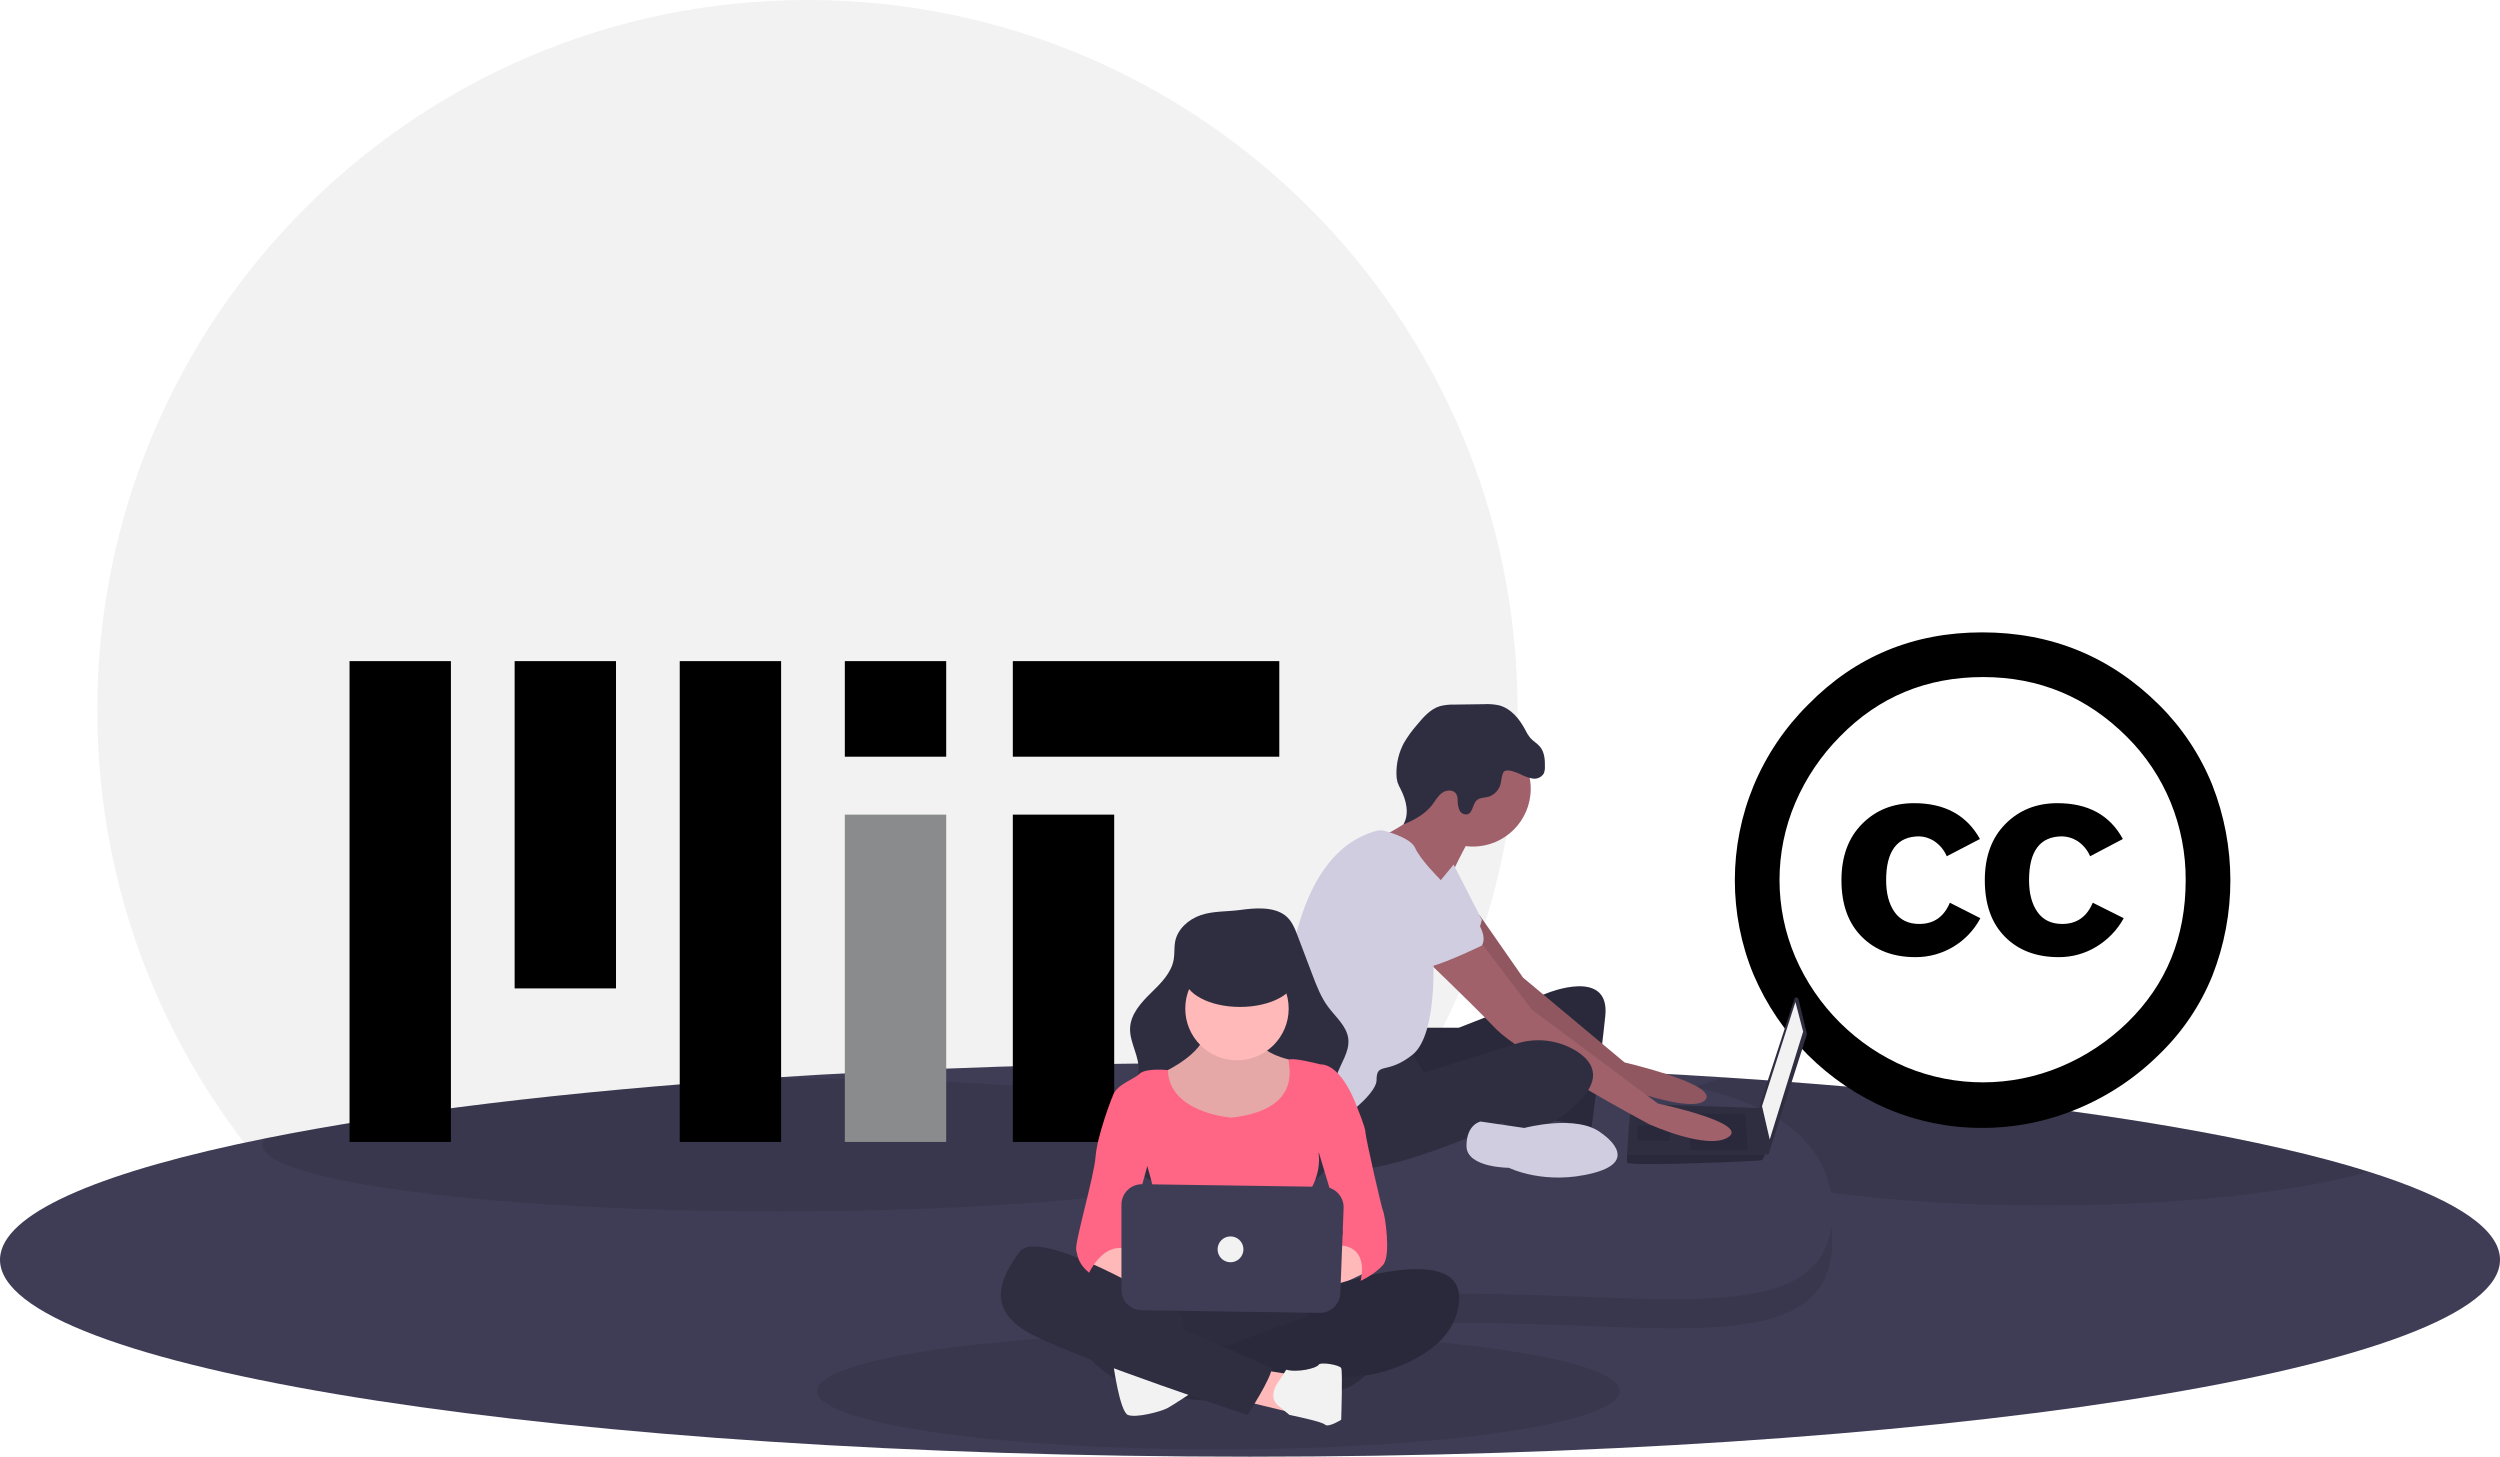
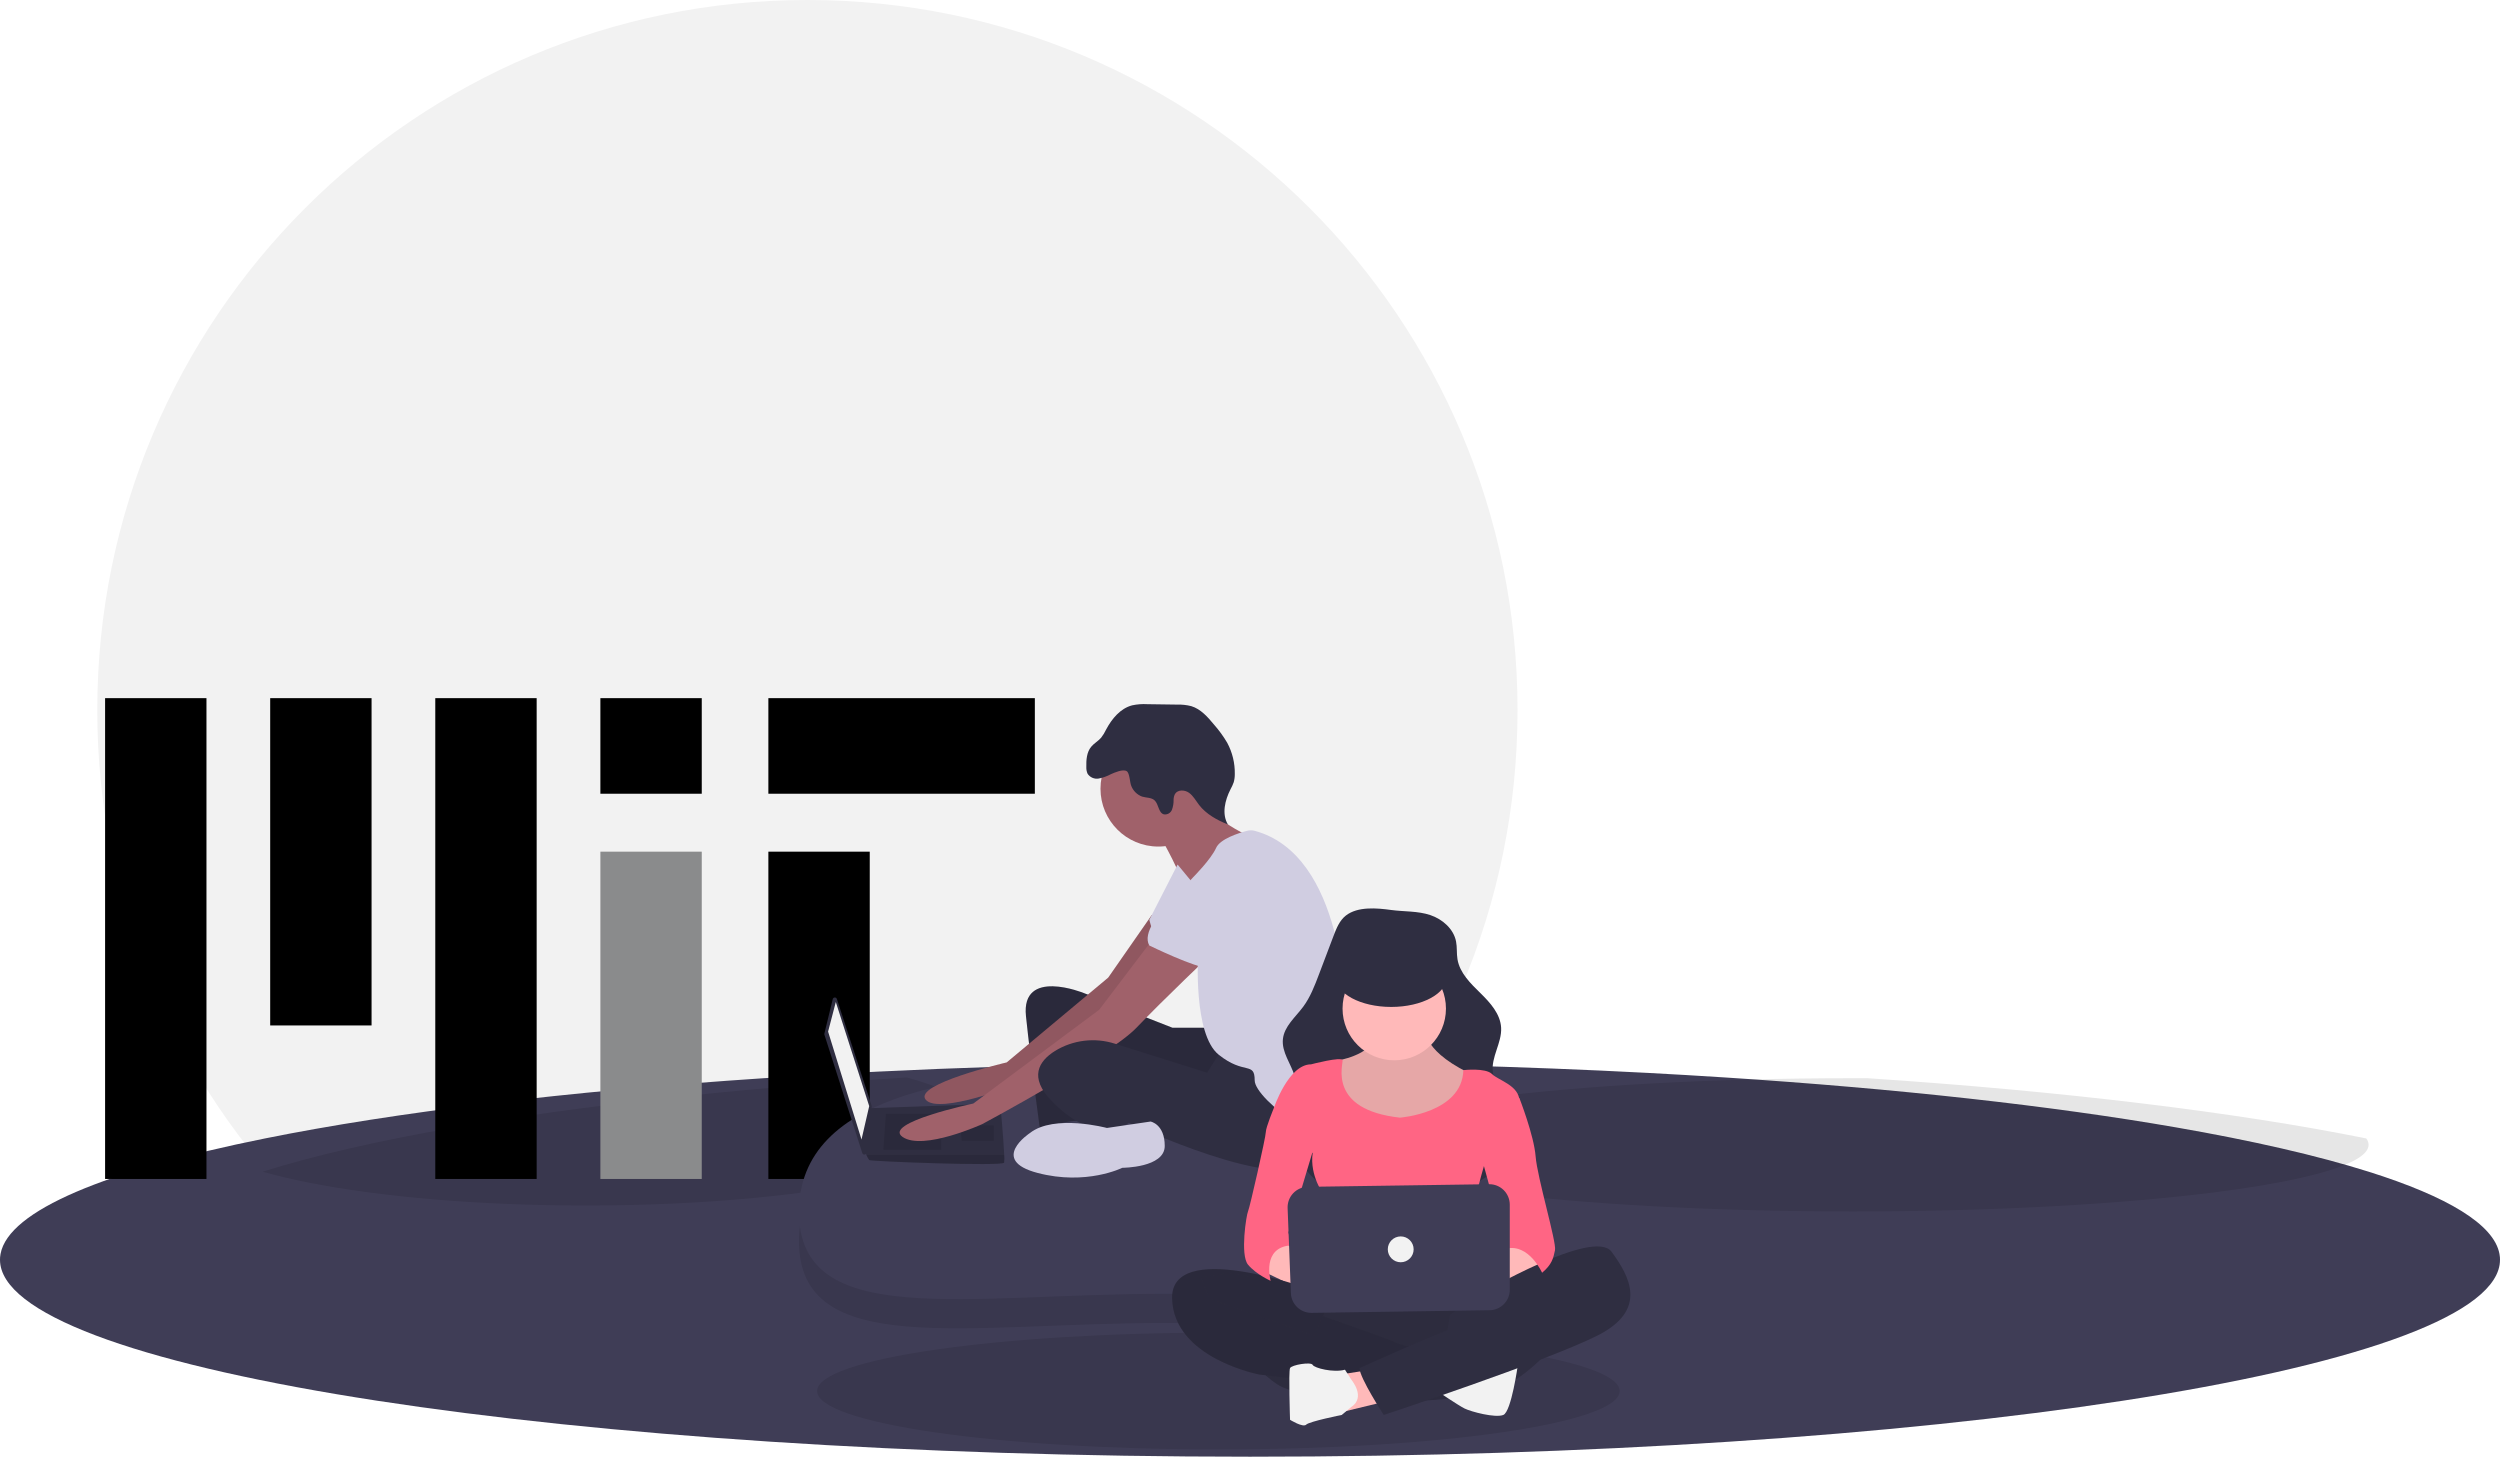
- <svg xmlns="http://www.w3.org/2000/svg" id="a58ef234-55dd-4456-b368-278f056cc5c7" data-name="Layer 1" width="1028" height="598.997" viewBox="0 0 1028 598.997">
-   <circle cx="332.005" cy="292.004" r="292.004" fill="#f2f2f2" />
-   <path d="M1114,668.499a13.69,13.69,0,0,1-.17,2.12c-7.14,43.76-234.46,78.88-513.83,78.88s-506.69-35.12-513.83-78.88a13.675,13.675,0,0,1-.17-2.12c0-.2,0-.41.02-.61,0-.11.01-.21.01-.32a.489.489,0,0,0,.01-.12c.04-.45.1-.88.18-1.32,3.26-17.89,43.35-34.33,108.74-47.5,53.48-10.77,123.89-19.36,204.93-24.76,61.5-4.1,129.12-6.37,200.11-6.37,57.12,0,112.06,1.47,163.38,4.17h.02q16.11.855,31.74,1.87c71.33,4.62,134.63,11.69,185.63,20.54,31.37,5.45,58.1,11.58,79.19,18.22h.01c32.46,10.23,51.6,21.7,53.81,33.83.08.44.14.87.18,1.32a.487.487,0,0,0,.01.12c0,.11.01.21.01.32C1114,668.089,1114,668.299,1114,668.499Z" transform="translate(-86 -150.5013)" fill="#3f3d56" />
-   <ellipse cx="501" cy="571.997" rx="165" ry="24" opacity="0.1" />
-   <path d="M1059.96,632.299c-5.77,1.65-12.27,3.18-19.4,4.58-29.36,5.78-69.42,9.33-113.53,9.33-49.28,0-93.45-4.43-123.38-11.44-24.84-5.82-39.88-13.39-39.88-21.7,0-7.3,11.64-14.06,31.37-19.53,71.33,4.62,134.63,11.69,185.63,20.54C1012.14,619.529,1038.87,625.659,1059.96,632.299Z" transform="translate(-86 -150.5013)" opacity="0.1" />
-   <path d="M618,621.249c0,15.13-94.92,27.4-212,27.4s-212-12.27-212-27.4a4.372,4.372,0,0,1,.96-2.62c53.48-10.77,123.89-19.36,204.93-24.76q3.045-.015,6.11-.01C523.08,593.859,618,606.119,618,621.249Z" transform="translate(-86 -150.5013)" opacity="0.1" />
-   <rect x="416.472" y="334.975" width="41.685" height="134.584" fill="#000000" />
-   <rect x="279.506" y="271.851" width="41.685" height="197.708" fill="#000000" />
-   <rect x="143.73" y="271.851" width="41.685" height="197.708" fill="#000000" />
-   <rect x="211.618" y="271.851" width="41.685" height="134.584" fill="#000000" />
-   <rect x="347.393" y="271.851" width="41.685" height="39.303" fill="#000000" />
-   <rect x="347.393" y="334.975" width="41.685" height="134.584" fill="#8a8b8c" />
-   <rect x="416.472" y="271.851" width="109.573" height="39.303" fill="#000000" />
-   <path d="M901.062,410.53q42.748,0,72.774,29.839A97.983,97.983,0,0,1,995.668,473.208a107.346,107.346,0,0,1,.096,78.409,93.533,93.533,0,0,1-21.739,32.294,104.704,104.704,0,0,1-33.841,22.561,101.425,101.425,0,0,1-39.114,7.823,99.015,99.015,0,0,1-38.662-7.734A104.845,104.845,0,0,1,807.007,551.165a101.764,101.764,0,0,1,.089-77.594A102.307,102.307,0,0,1,829.565,440.185Q858.674,410.537,901.062,410.53Zm.369,18.377q-34.93,0-58.768,24.379A87.595,87.595,0,0,0,824.197,480.668a80.789,80.789,0,0,0,0,63.311,86.249,86.249,0,0,0,45.577,45.31,82.687,82.687,0,0,0,63.41-.089,87.995,87.995,0,0,0,27.741-18.374q23.831-23.287,23.828-58.405a83.659,83.659,0,0,0-6.186-32.02,81.465,81.465,0,0,0-18.002-26.929Q935.989,428.909,901.431,428.908Zm-1.277,66.591-13.649,7.097a14.006,14.006,0,0,0-5.365-6.368,12.087,12.087,0,0,0-5.916-1.818q-13.64,0-13.646,18.011,0,8.186,3.454,13.095,3.458,4.914,10.192,4.916,8.916,0,12.557-8.733l12.551,6.368a29.99,29.99,0,0,1-26.745,16.012q-13.644,0-22.016-8.37-8.367-8.367-8.367-23.284,0-14.557,8.46-23.105,8.458-8.549,21.38-8.552Q891.97,480.757,900.155,495.498Zm58.765,0-13.465,7.097a13.992,13.992,0,0,0-5.368-6.368,12.373,12.373,0,0,0-6.094-1.818q-13.644,0-13.649,18.011,0,8.186,3.458,13.095,3.453,4.914,10.192,4.916,8.907,0,12.548-8.733l12.735,6.368a31.277,31.277,0,0,1-11.274,11.736,29.398,29.398,0,0,1-15.464,4.276q-13.831,0-22.099-8.37-8.291-8.367-8.284-23.284,0-14.557,8.463-23.105,8.453-8.549,21.373-8.552Q950.912,480.757,958.919,495.498Z" transform="translate(-86 -150.5013)" fill="#000000" />
-   <path d="M839.417,660.837c0,48.737-67.934,33.663-151.113,33.663s-150.104,15.075-150.104-33.663,67.925-59.337,151.104-59.337S839.417,612.099,839.417,660.837Z" transform="translate(-86 -150.5013)" opacity="0.1" />
-   <path d="M839.417,648.837c0,48.737-67.934,33.663-151.113,33.663s-150.104,15.075-150.104-33.663,67.925-59.337,151.104-59.337S839.417,600.099,839.417,648.837Z" transform="translate(-86 -150.5013)" fill="#3f3d56" />
-   <path d="M825.542,561.343l3.434,14.164a.885.885,0,0,1-.017.478l-15.575,48.673a.885.885,0,0,1-1.722-.17l-2.155-18.961a.885.885,0,0,1,.038-.374l14.297-43.876A.885.885,0,0,1,825.542,561.343Z" transform="translate(-86 -150.5013)" fill="#2f2e41" />
-   <polygon points="738.278 412.038 741.449 424.19 727.711 468.572 724.541 454.835 738.278 412.038" fill="#f2f2f2" />
-   <path d="M755.064,628.584c.528,1.585,54.949-.528,55.477-1.057a11.469,11.469,0,0,0,1.162-2.113c.497-1.057.951-2.113.951-2.113l-2.113-17.108L756.649,604.279s-1.347,14.498-1.622,21.134A15.853,15.853,0,0,0,755.064,628.584Z" transform="translate(-86 -150.5013)" fill="#2f2e41" />
-   <polygon points="717.673 458.005 718.729 472.799 694.953 472.799 694.953 458.005 717.673 458.005" opacity="0.1" />
-   <polygon points="687.028 462.76 687.17 462.732 686.5 469.1 673.291 469.1 673.291 462.76 687.028 462.76" opacity="0.1" />
-   <path d="M755.064,628.584c.528,1.585,54.949-.528,55.477-1.057a11.469,11.469,0,0,0,1.162-2.113H755.027A15.853,15.853,0,0,0,755.064,628.584Z" transform="translate(-86 -150.5013)" opacity="0.1" />
-   <path d="M671.055,573.106h14.794l36.457-14.266s25.889-10.567,23.776,9.51S740.27,615.375,740.27,615.375s-11.624-5.284-17.964-3.698-2.113-32.23-2.113-32.23-51.779,24.833-56.534,21.663-5.812-25.361-5.812-25.361Z" transform="translate(-86 -150.5013)" fill="#2f2e41" />
-   <path d="M671.055,573.106h14.794l36.457-14.266s25.889-10.567,23.776,9.51S740.27,615.375,740.27,615.375s-11.624-5.284-17.964-3.698-2.113-32.23-2.113-32.23-51.779,24.833-56.534,21.663-5.812-25.361-5.812-25.361Z" transform="translate(-86 -150.5013)" opacity="0.1" />
-   <path d="M694.363,526.777l17.904,25.723,41.74,34.871s38.57,8.982,33.286,15.322-37.513-6.34-37.513-6.34S701.7,561.483,700.115,558.841s-19.021-27.474-19.021-27.474Z" transform="translate(-86 -150.5013)" fill="#a0616a" />
-   <path d="M694.363,526.777l17.904,25.723,41.74,34.871s38.57,8.982,33.286,15.322-37.513-6.34-37.513-6.34S701.7,561.483,700.115,558.841s-19.021-27.474-19.021-27.474Z" transform="translate(-86 -150.5013)" opacity="0.1" />
-   <circle cx="605.661" cy="324.331" r="23.776" fill="#a0616a" />
-   <path d="M690.076,495.967s-7.925,13.737-9.51,21.134-23.776-14.794-23.776-14.794l-2.906-7.661s20.87-9.775,19.285-17.7S690.076,495.967,690.076,495.967Z" transform="translate(-86 -150.5013)" fill="#a0616a" />
-   <path d="M683.736,506.005l11.624,22.719s-2.642,11.095-6.869,12.152-22.191-13.737-22.191-13.737Z" transform="translate(-86 -150.5013)" fill="#d0cde1" />
-   <path d="M694.303,537.178l21.663,28.531,51.779,38.57s37.513,7.925,29.06,13.737-32.758-5.284-32.758-5.284-52.307-28.003-63.403-39.627-31.701-31.173-31.701-31.173Z" transform="translate(-86 -150.5013)" fill="#a0616a" />
-   <path d="M665.244,581.56l6.34,10.039,37.839-11.905a29.751,29.751,0,0,1,24.771,2.989c6.604,4.161,10.831,10.765,1.321,20.54-19.021,19.549-31.701,8.982-31.701,8.982s-63.931,30.116-74.498,15.322-11.095-22.191-11.095-22.191S658.903,579.975,665.244,581.56Z" transform="translate(-86 -150.5013)" fill="#2f2e41" />
-   <path d="M744.497,616.432s16.907,11.095-3.17,16.379-34.871-2.113-34.871-2.113-17.436,0-17.436-8.982,5.812-10.039,5.812-10.039l17.964,2.642S734.458,608.506,744.497,616.432Z" transform="translate(-86 -150.5013)" fill="#d0cde1" />
-   <path d="M711.166,468.851a17.728,17.728,0,0,0,4.982,1.785,4.548,4.548,0,0,0,4.595-1.969,6.181,6.181,0,0,0,.522-2.795c.064-2.901-.146-6.038-1.985-8.283-1.17-1.429-2.878-2.33-4.089-3.724a17.598,17.598,0,0,1-2.067-3.378c-2.356-4.424-5.843-8.676-10.69-9.951a23.183,23.183,0,0,0-6.24-.477l-12.206.172a21.251,21.251,0,0,0-5.872.632c-3.929,1.188-6.789,4.492-9.409,7.651a47.851,47.851,0,0,0-5.396,7.448,26.133,26.133,0,0,0-3.098,12.804,11.98,11.98,0,0,0,.439,3.388,18.801,18.801,0,0,0,1.332,2.925c2.289,4.496,3.648,10.112,1.07,14.449,4.478-1.829,8.909-4.228,11.863-8.058,1.321-1.714,2.358-3.72,4.119-4.977s4.631-1.367,5.761.479a5.163,5.163,0,0,1,.583,2.418,11.084,11.084,0,0,0,.668,4.081,3.058,3.058,0,0,0,3.322,1.896c2.3-.648,2.08-4.179,3.852-5.782,1.346-1.218,3.422-.985,5.15-1.538a7.643,7.643,0,0,0,4.387-4.321c.655-1.468.645-5.31,1.884-6.105C706.194,466.625,709.726,468.21,711.166,468.851Z" transform="translate(-86 -150.5013)" fill="#2f2e41" />
-   <path d="M651.996,492.139a6.271,6.271,0,0,1,3.264.008c3.392.911,10.995,3.321,12.625,6.989,2.113,4.755,9.51,12.152,9.51,12.152s10.039,10.039,7.925,16.907-10.039,14.794-10.039,14.794,2.113,32.758-8.454,41.212-14.794,2.642-14.794,10.567-32.758,32.758-39.098,17.436c0,0,3.17-28.531,2.113-38.57C614.008,563.741,615.533,502.011,651.996,492.139Z" transform="translate(-86 -150.5013)" fill="#d0cde1" />
-   <path d="M668.942,505.477s32.23,23.776,26.418,33.815c0,0-19.549,9.51-23.776,8.982s-20.606-19.021-24.833-20.606S640.411,497.552,668.942,505.477Z" transform="translate(-86 -150.5013)" fill="#d0cde1" />
-   <path d="M579.811,526.783c-5.013,1.693-9.554,5.652-10.58,10.843-.476,2.406-.184,4.907-.585,7.327-.929,5.612-5.334,9.897-9.396,13.878s-8.258,8.606-8.555,14.286c-.325,6.22,4.186,12.047,3.406,18.226-.907,7.179-8.489,11.831-10.364,18.82-1.252,4.667.282,9.694,2.805,13.815,4.809,7.852,13.028,13.183,21.781,16.041s18.075,3.459,27.282,3.556c11.211.117,23.383-.845,31.806-8.244a25.48,25.48,0,0,0,8.459-16.588c.8-8.571-2.777-17.426-.31-25.673,1.553-5.19,5.447-9.93,4.866-15.316-.568-5.266-5.168-8.999-8.323-13.253-2.946-3.972-4.734-8.663-6.486-13.288l-5.995-15.824c-1.178-3.111-2.473-6.382-5.099-8.424-4.917-3.822-12.822-3.071-18.572-2.283C590.619,525.412,584.94,525.051,579.811,526.783Z" transform="translate(-86 -150.5013)" fill="#2f2e41" />
-   <path d="M581.688,572.877s2.657,8.637-17.274,18.602,1.993,20.595,1.993,20.595l23.253,5.315s23.917-3.322,26.575-7.308,7.308-17.274,5.979-19.267a31.061,31.061,0,0,0-3.322-3.986s-15.945-2.657-15.281-9.966S581.688,572.877,581.688,572.877Z" transform="translate(-86 -150.5013)" fill="#ffb9b9" />
-   <path d="M581.688,572.877s2.657,8.637-17.274,18.602,1.993,20.595,1.993,20.595l23.253,5.315s23.917-3.322,26.575-7.308,7.308-17.274,5.979-19.267a31.061,31.061,0,0,0-3.322-3.986s-15.945-2.657-15.281-9.966S581.688,572.877,581.688,572.877Z" transform="translate(-86 -150.5013)" opacity="0.1" />
-   <circle cx="508.643" cy="414.736" r="21.26" fill="#ffb9b9" />
-   <path d="M592.318,610.082s-25.604-1.872-26.089-19.539c0,0-9.122-1.057-11.78,1.601s-11.294,4.651-11.294,11.294,14.616,26.575,14.616,26.575,7.972,26.575,4.651,31.225-3.986,16.609-3.986,16.609,33.218-2.657,38.533,0,26.575,2.657,27.904,0-1.329-35.876-1.329-35.876,5.979-7.972,4.651-17.274L644.139,606.096s-5.979-17.938-15.281-17.938c0,0-12.623-3.322-12.955-1.661S622.215,606.76,592.318,610.082Z" transform="translate(-86 -150.5013)" fill="#ff6584" />
-   <path d="M532.525,668.547s5.979,9.301,21.26,11.294,17.938-3.322,16.609-4.651-17.274-7.308-17.274-7.308l-9.301-7.308Z" transform="translate(-86 -150.5013)" fill="#ffb9b9" />
-   <path d="M641.481,660.574l-17.274,9.966s-22.589-1.329-13.952,5.315,24.582,3.986,24.582,3.986l15.281-7.308Z" transform="translate(-86 -150.5013)" fill="#ffb9b9" />
-   <path d="M555.113,677.848s-15.945,39.198,3.322,45.177,72.416,4.651,84.375-3.322,15.281-18.602,13.287-21.924-15.281-12.623-24.582-13.287S555.113,677.848,555.113,677.848Z" transform="translate(-86 -150.5013)" fill="#2f2e41" />
-   <path d="M555.113,677.848s-15.945,39.198,3.322,45.177,72.416,4.651,84.375-3.322,15.281-18.602,13.287-21.924-15.281-12.623-24.582-13.287S555.113,677.848,555.113,677.848Z" transform="translate(-86 -150.5013)" opacity="0.05" />
-   <path d="M630.378,680.283s56.281-20.373,55.617,4.208-35.876,31.225-35.876,31.225l-10.63,1.329-58.465,1.993s1.993-10.63-2.657-11.959c0,0,15.281-3.986,15.945-4.651s38.533-13.952,41.191-14.616,10.63-5.979,16.609-5.315c0,0,6.644-5.315,13.952-3.986l-20.595,1.329Z" transform="translate(-86 -150.5013)" fill="#2f2e41" />
-   <path d="M630.378,680.283s56.281-20.373,55.617,4.208-35.876,31.225-35.876,31.225l-10.63,1.329-58.465,1.993s1.993-10.63-2.657-11.959c0,0,15.281-3.986,15.945-4.651s38.533-13.952,41.191-14.616,10.63-5.979,16.609-5.315c0,0,6.644-5.315,13.952-3.986l-20.595,1.329Z" transform="translate(-86 -150.5013)" opacity="0.1" />
-   <polygon points="534.434 533.081 541.53 549.271 584.714 533.99 588.036 525.354 576.741 523.36 554.035 527.347 544.187 530.004 534.434 533.081" fill="#2f2e41" />
-   <polygon points="534.434 533.081 541.53 549.271 584.714 533.99 588.036 525.354 576.741 523.36 554.035 527.347 544.187 530.004 534.434 533.081" opacity="0.1" />
-   <path d="M528.538,703.094s12.623,15.945,27.239,19.931,22.589-1.329,22.589-1.329L573.716,703.094l-1.993-11.959L563.086,685.156l-17.274-7.972-20.595-6.644s-8.637-1.329-8.637,0,7.972,21.26,7.972,21.26Z" transform="translate(-86 -150.5013)" fill="#2f2e41" />
-   <path d="M543.819,711.731s2.657,19.267,5.979,20.595,13.287-1.329,15.945-2.657,11.691-7.459,11.691-7.459S545.812,710.402,543.819,711.731Z" transform="translate(-86 -150.5013)" fill="#f2f2f2" />
-   <polygon points="518.277 563.223 530.9 565.216 529.571 580.496 511.964 576.22 518.277 563.223" fill="#ffb9b9" />
-   <path d="M612.186,717.977s-5.916,7.042.063,11.028l3.986,3.322s13.287,2.657,14.616,3.986,6.644-1.993,6.644-1.993.664-19.931,0-21.26-8.637-2.657-9.301-1.329-8.637,3.322-13.287,1.993Z" transform="translate(-86 -150.5013)" fill="#f2f2f2" />
-   <path d="M559.099,682.499s-46.506-27.239-53.814-17.274-15.281,23.917,5.979,34.547,87.697,32.554,87.697,32.554,9.966-15.281,9.966-19.267c0,0-35.212-15.945-41.191-17.274s-29.897-16.609-33.219-17.938-7.972-5.315-7.972-5.315Z" transform="translate(-86 -150.5013)" fill="#2f2e41" />
-   <path d="M545.812,600.117l-2.657,1.993s-5.979,15.281-6.644,23.917-8.637,35.212-7.972,38.533,1.329,5.979,5.315,9.301c0,0,5.315-11.959,14.616-9.966l11.294-41.191Z" transform="translate(-86 -150.5013)" fill="#ff6584" />
-   <path d="M638.824,600.117l5.315,5.979s3.322,7.972,3.322,9.966,6.644,31.225,7.308,32.554,3.322,17.938,0,21.924-9.301,6.644-9.301,6.644,3.986-13.952-8.637-14.616l1.329-5.315-11.959-39.862Z" transform="translate(-86 -150.5013)" fill="#ff6584" />
-   <path d="M547.141,645.858v34.995a8.413,8.413,0,0,0,8.289,8.413l73.185,1.084a8.413,8.413,0,0,0,8.532-8.089l1.346-34.999a8.413,8.413,0,0,0-8.285-8.736l-74.531-1.08A8.413,8.413,0,0,0,547.141,645.858Z" transform="translate(-86 -150.5013)" fill="#3f3d56" />
-   <ellipse cx="509.89" cy="401.732" rx="22.884" ry="12.322" fill="#2f2e41" />
-   <circle cx="505.986" cy="513.727" r="5.315" fill="#f2f2f2" />
+ <svg xmlns="http://www.w3.org/2000/svg" id="a58ef234-55dd-4456-b368-278f056cc5c7" data-name="Layer 1" width="1028" height="598.997" viewBox="0 0 1028 598.997" version="1.1">
+   <defs id="defs3444" />
+   <circle cx="332.005" cy="292.004" fill="#f2f2f2" id="circle3327" r="292.004" />
+   <path d="M1114,668.499a13.69,13.69,0,0,1-.17,2.12c-7.14,43.76-234.46,78.88-513.83,78.88s-506.69-35.12-513.83-78.88a13.675,13.675,0,0,1-.17-2.12c0-.2,0-.41.02-.61,0-.11.01-.21.01-.32a.489.489,0,0,0,.01-.12c.04-.45.1-.88.18-1.32,3.26-17.89,43.35-34.33,108.74-47.5,53.48-10.77,123.89-19.36,204.93-24.76,61.5-4.1,129.12-6.37,200.11-6.37,57.12,0,112.06,1.47,163.38,4.17h.02q16.11.855,31.74,1.87c71.33,4.62,134.63,11.69,185.63,20.54,31.37,5.45,58.1,11.58,79.19,18.22h.01c32.46,10.23,51.6,21.7,53.81,33.83.08.44.14.87.18,1.32a.487.487,0,0,0,.01.12c0,.11.01.21.01.32C1114,668.089,1114,668.299,1114,668.499Z" transform="translate(-86 -150.5013)" fill="#3f3d56" id="path3329" />
+   <ellipse cx="501" cy="571.997" rx="165" ry="24" opacity="0.1" id="ellipse3331" />
+   <path d="m 108,481.797 c 5.77,1.65 12.27,3.18 19.4,4.58 29.36,5.78 69.42,9.33 113.53,9.33 49.28,0 93.45,-4.43 123.38,-11.44 24.84,-5.82 39.88,-13.39 39.88,-21.7 0,-7.3 -11.64,-14.06 -31.37,-19.53 -71.33,4.62 -134.63,11.69 -185.63,20.54 C 155.82,469.027 129.09,475.157 108,481.797 Z" opacity="0.1" id="path3333" />
+   <path d="m 549.96,470.747 c 0,15.13 94.92,27.4 212,27.4 117.08,0 212,-12.27 212,-27.4 a 4.372,4.372 0 0 0 -0.96,-2.62 c -53.48,-10.77 -123.89,-19.36 -204.93,-24.76 q -3.045,-0.015 -6.11,-0.01 c -117.08,-10e-6 -212,12.26 -212,27.39 z" opacity="0.1" id="path3335" />
+   <rect x="315.955" y="350.204" width="41.685" height="134.584" fill="#000000" id="rect3337" />
+   <rect x="178.989" y="287.08" width="41.685" height="197.708" fill="#000000" id="rect3339" />
+   <rect x="43.214" y="287.08" width="41.685" height="197.708" fill="#000000" id="rect3341" />
+   <rect x="111.102" y="287.08" width="41.685" height="134.584" fill="#000000" id="rect3343" />
+   <rect x="246.877" y="287.08" width="41.685" height="39.303" fill="#000000" id="rect3345" />
+   <rect x="246.877" y="350.204" width="41.685" height="134.584" fill="#8a8b8c" id="rect3347" />
+   <rect x="315.955" y="287.08" width="109.573" height="39.303" fill="#000000" id="rect3349" />
+   <path d="m 328.543,510.336 c 0,48.737 67.934,33.663 151.113,33.663 83.179,0 150.104,15.075 150.104,-33.663 0,-48.738 -67.925,-59.337 -151.104,-59.337 -83.179,0 -150.113,10.6 -150.113,59.337 z" opacity="0.1" id="path3353" />
+   <path d="m 328.543,498.336 c 0,48.737 67.934,33.663 151.113,33.663 83.179,0 150.104,15.075 150.104,-33.663 0,-48.738 -67.925,-59.337 -151.104,-59.337 -83.179,0 -150.113,10.6 -150.113,59.337 z" fill="#3f3d56" id="path3355" />
+   <path d="m 342.418,410.842 -3.434,14.164 a 0.885,0.885 0 0 0 0.017,0.478 l 15.575,48.673 a 0.885,0.885 0 0 0 1.722,-0.17 l 2.155,-18.961 a 0.885,0.885 0 0 0 -0.038,-0.374 l -14.297,-43.876 a 0.885,0.885 0 0 0 -1.701,0.066 z" fill="#2f2e41" id="path3357" />
+   <polygon points="741.449,424.19 727.711,468.572 724.541,454.835 738.278,412.038 " fill="#f2f2f2" id="polygon3359" transform="matrix(-1,0,0,1,1081.96,0)" />
+   <path d="m 412.896,478.083 c -0.528,1.585 -54.949,-0.528 -55.477,-1.057 a 11.469,11.469 0 0 1 -1.162,-2.113 c -0.497,-1.057 -0.951,-2.113 -0.951,-2.113 l 2.113,-17.108 53.892,-1.913 c 0,0 1.347,14.498 1.622,21.134 a 15.853,15.853 0 0 1 -0.037,3.17 z" fill="#2f2e41" id="path3361" />
+   <polygon points="718.729,472.799 694.953,472.799 694.953,458.005 717.673,458.005 " opacity="0.1" id="polygon3363" transform="matrix(-1,0,0,1,1081.96,0)" />
+   <polygon points="687.17,462.732 686.5,469.1 673.291,469.1 673.291,462.76 687.028,462.76 " opacity="0.1" id="polygon3365" transform="matrix(-1,0,0,1,1081.96,0)" />
+   <path d="m 412.896,478.083 c -0.528,1.585 -54.949,-0.528 -55.477,-1.057 a 11.469,11.469 0 0 1 -1.162,-2.113 h 56.677 a 15.853,15.853 0 0 1 -0.037,3.17 z" opacity="0.1" id="path3367" />
+   <path d="M 496.905,422.605 H 482.111 L 445.654,408.34 c 0,0 -25.889,-10.567 -23.776,9.51 2.113,20.078 5.812,47.024 5.812,47.024 0,0 11.624,-5.284 17.964,-3.698 6.34,1.585 2.113,-32.23 2.113,-32.23 0,0 51.779,24.833 56.534,21.663 4.755,-3.17 5.812,-25.361 5.812,-25.361 z" fill="#2f2e41" id="path3369" />
+   <path d="M 496.905,422.605 H 482.111 L 445.654,408.34 c 0,0 -25.889,-10.567 -23.776,9.51 2.113,20.078 5.812,47.024 5.812,47.024 0,0 11.624,-5.284 17.964,-3.698 6.34,1.585 2.113,-32.23 2.113,-32.23 0,0 51.779,24.833 56.534,21.663 4.755,-3.17 5.812,-25.361 5.812,-25.361 z" opacity="0.1" id="path3371" />
+   <path d="m 473.597,376.276 -17.904,25.723 -41.74,34.871 c 0,0 -38.57,8.982 -33.286,15.322 5.284,6.34 37.513,-6.34 37.513,-6.34 0,0 48.08,-34.871 49.665,-37.513 1.585,-2.642 19.021,-27.474 19.021,-27.474 z" fill="#a0616a" id="path3373" />
+   <path d="m 473.597,376.276 -17.904,25.723 -41.74,34.871 c 0,0 -38.57,8.982 -33.286,15.322 5.284,6.34 37.513,-6.34 37.513,-6.34 0,0 48.08,-34.871 49.665,-37.513 1.585,-2.642 19.021,-27.474 19.021,-27.474 z" opacity="0.1" id="path3375" />
+   <circle cx="-476.299" cy="324.331" r="23.776" fill="#a0616a" id="circle3377" transform="scale(-1,1)" />
+   <path d="m 477.884,345.465 c 0,0 7.925,13.737 9.51,21.134 1.585,7.397 23.776,-14.794 23.776,-14.794 l 2.906,-7.661 c 0,0 -20.87,-9.775 -19.285,-17.7 1.585,-7.925 -16.907,19.021 -16.907,19.021 z" fill="#a0616a" id="path3379" />
+   <path d="m 484.224,355.504 -11.624,22.719 c 0,0 2.642,11.095 6.869,12.152 4.227,1.057 22.191,-13.737 22.191,-13.737 z" fill="#d0cde1" id="path3381" />
+   <path d="m 473.657,386.677 -21.663,28.531 -51.779,38.57 c 0,0 -37.513,7.925 -29.06,13.737 8.454,5.812 32.758,-5.284 32.758,-5.284 0,0 52.307,-28.003 63.403,-39.627 11.095,-11.624 31.701,-31.173 31.701,-31.173 z" fill="#a0616a" id="path3383" />
+   <path d="m 502.716,431.059 -6.34,10.039 -37.839,-11.905 a 29.751,29.751 0 0 0 -24.771,2.989 c -6.604,4.161 -10.831,10.765 -1.321,20.54 19.021,19.549 31.701,8.982 31.701,8.982 0,0 63.931,30.116 74.498,15.322 10.567,-14.794 11.095,-22.191 11.095,-22.191 0,0 -40.683,-25.361 -47.024,-23.776 z" fill="#2f2e41" id="path3385" />
+   <path d="m 423.463,465.93 c 0,0 -16.907,11.095 3.17,16.379 20.078,5.284 34.871,-2.113 34.871,-2.113 0,0 17.436,0 17.436,-8.982 0,-8.982 -5.812,-10.039 -5.812,-10.039 l -17.964,2.642 c 0,0 -21.663,-5.812 -31.701,2.113 z" fill="#d0cde1" id="path3387" />
+   <path d="m 456.794,318.35 a 17.728,17.728 0 0 1 -4.982,1.785 4.548,4.548 0 0 1 -4.595,-1.969 6.181,6.181 0 0 1 -0.522,-2.795 c -0.064,-2.901 0.146,-6.038 1.985,-8.283 1.17,-1.429 2.878,-2.33 4.089,-3.724 a 17.598,17.598 0 0 0 2.067,-3.378 c 2.356,-4.424 5.843,-8.676 10.69,-9.951 a 23.183,23.183 0 0 1 6.24,-0.477 l 12.206,0.172 a 21.251,21.251 0 0 1 5.872,0.632 c 3.929,1.188 6.789,4.492 9.409,7.651 a 47.851,47.851 0 0 1 5.396,7.448 26.133,26.133 0 0 1 3.098,12.804 11.98,11.98 0 0 1 -0.439,3.388 18.801,18.801 0 0 1 -1.332,2.925 c -2.289,4.496 -3.648,10.112 -1.07,14.449 -4.478,-1.829 -8.909,-4.228 -11.863,-8.058 -1.321,-1.714 -2.358,-3.72 -4.119,-4.977 -1.761,-1.258 -4.631,-1.367 -5.761,0.479 a 5.163,5.163 0 0 0 -0.583,2.418 11.084,11.084 0 0 1 -0.668,4.081 3.058,3.058 0 0 1 -3.322,1.896 c -2.3,-0.648 -2.08,-4.179 -3.852,-5.782 -1.346,-1.218 -3.422,-0.985 -5.15,-1.538 a 7.643,7.643 0 0 1 -4.387,-4.321 c -0.655,-1.468 -0.645,-5.31 -1.884,-6.105 -1.553,-0.997 -5.085,0.588 -6.525,1.23 z" fill="#2f2e41" id="path3389" />
+   <path d="m 515.964,341.638 a 6.271,6.271 0 0 0 -3.264,0.008 c -3.392,0.911 -10.995,3.321 -12.625,6.989 -2.113,4.755 -9.51,12.152 -9.51,12.152 0,0 -10.039,10.039 -7.925,16.907 2.113,6.869 10.039,14.794 10.039,14.794 0,0 -2.113,32.758 8.454,41.212 10.567,8.454 14.794,2.642 14.794,10.567 0,7.925 32.758,32.758 39.098,17.436 0,0 -3.17,-28.531 -2.113,-38.57 1.041,-9.894 -0.483,-71.624 -36.947,-81.495 z" fill="#d0cde1" id="path3391" />
+   <path d="m 499.018,354.976 c 0,0 -32.23,23.776 -26.418,33.815 0,0 19.549,9.51 23.776,8.982 4.227,-0.528 20.606,-19.021 24.833,-20.606 4.227,-1.585 6.34,-30.116 -22.191,-22.191 z" fill="#d0cde1" id="path3393" />
+   <path d="m 588.149,376.281 c 5.013,1.693 9.554,5.652 10.58,10.843 0.476,2.406 0.184,4.907 0.585,7.327 0.929,5.612 5.334,9.897 9.396,13.878 4.063,3.981 8.258,8.606 8.555,14.286 0.325,6.22 -4.186,12.047 -3.406,18.226 0.907,7.179 8.489,11.831 10.364,18.82 1.252,4.667 -0.282,9.694 -2.805,13.815 -4.809,7.852 -13.028,13.183 -21.781,16.041 -8.753,2.858 -18.075,3.459 -27.282,3.556 -11.211,0.117 -23.383,-0.845 -31.806,-8.244 a 25.48,25.48 0 0 1 -8.459,-16.588 c -0.8,-8.571 2.777,-17.426 0.31,-25.673 -1.553,-5.19 -5.447,-9.93 -4.866,-15.316 0.568,-5.266 5.168,-8.999 8.323,-13.253 2.946,-3.972 4.734,-8.663 6.486,-13.288 l 5.995,-15.824 c 1.178,-3.111 2.473,-6.382 5.099,-8.424 4.917,-3.822 12.822,-3.071 18.572,-2.283 5.333,0.731 11.012,0.37 16.141,2.102 z" fill="#2f2e41" id="path3395" />
+   <path d="m 586.272,422.376 c 0,0 -2.657,8.637 17.274,18.602 19.931,9.966 -1.993,20.595 -1.993,20.595 l -23.253,5.315 c 0,0 -23.917,-3.322 -26.575,-7.308 -2.657,-3.986 -7.308,-17.274 -5.979,-19.267 a 31.061,31.061 0 0 1 3.322,-3.986 c 0,0 15.945,-2.657 15.281,-9.966 -0.664,-7.308 21.924,-3.986 21.924,-3.986 z" fill="#ffb9b9" id="path3397" />
+   <path d="m 586.272,422.376 c 0,0 -2.657,8.637 17.274,18.602 19.931,9.966 -1.993,20.595 -1.993,20.595 l -23.253,5.315 c 0,0 -23.917,-3.322 -26.575,-7.308 -2.657,-3.986 -7.308,-17.274 -5.979,-19.267 a 31.061,31.061 0 0 1 3.322,-3.986 c 0,0 15.945,-2.657 15.281,-9.966 -0.664,-7.308 21.924,-3.986 21.924,-3.986 z" opacity="0.1" id="path3399" />
+   <circle cx="-573.317" cy="414.736" r="21.26" fill="#ffb9b9" id="circle3401" transform="scale(-1,1)" />
+   <path d="m 575.642,459.581 c 0,0 25.604,-1.872 26.089,-19.539 0,0 9.122,-1.057 11.78,1.601 2.657,2.657 11.294,4.651 11.294,11.294 0,6.644 -14.616,26.575 -14.616,26.575 0,0 -7.972,26.575 -4.651,31.225 3.322,4.651 3.986,16.609 3.986,16.609 0,0 -33.218,-2.657 -38.533,0 -5.315,2.657 -26.575,2.657 -27.904,0 -1.329,-2.657 1.329,-35.876 1.329,-35.876 0,0 -5.979,-7.972 -4.651,-17.274 L 523.821,455.595 c 0,0 5.979,-17.938 15.281,-17.938 0,0 12.623,-3.322 12.955,-1.661 0.332,1.661 -6.312,20.263 23.585,23.585 z" fill="#ff6584" id="path3403" />
+   <path d="m 635.435,518.045 c 0,0 -5.979,9.301 -21.26,11.294 -15.281,1.993 -17.938,-3.322 -16.609,-4.651 1.329,-1.329 17.274,-7.308 17.274,-7.308 l 9.301,-7.308 z" fill="#ffb9b9" id="path3405" />
+   <path d="m 526.479,510.073 17.274,9.966 c 0,0 22.589,-1.329 13.952,5.315 -8.637,6.644 -24.582,3.986 -24.582,3.986 l -15.281,-7.308 z" fill="#ffb9b9" id="path3407" />
+   <path d="m 612.847,527.347 c 0,0 15.945,39.198 -3.322,45.177 -19.267,5.979 -72.416,4.651 -84.375,-3.322 -11.959,-7.972 -15.281,-18.602 -13.287,-21.924 1.993,-3.322 15.281,-12.623 24.582,-13.287 9.301,-0.664 76.403,-6.644 76.403,-6.644 z" fill="#2f2e41" id="path3409" />
+   <path d="m 612.847,527.347 c 0,0 15.945,39.198 -3.322,45.177 -19.267,5.979 -72.416,4.651 -84.375,-3.322 -11.959,-7.972 -15.281,-18.602 -13.287,-21.924 1.993,-3.322 15.281,-12.623 24.582,-13.287 9.301,-0.664 76.403,-6.644 76.403,-6.644 z" opacity="0.05" id="path3411" />
+   <path d="m 537.582,529.782 c 0,0 -56.281,-20.373 -55.617,4.208 0.664,24.582 35.876,31.225 35.876,31.225 l 10.63,1.329 58.465,1.993 c 0,0 -1.993,-10.63 2.657,-11.959 0,0 -15.281,-3.986 -15.945,-4.651 -0.664,-0.664 -38.533,-13.952 -41.191,-14.616 -2.657,-0.664 -10.63,-5.979 -16.609,-5.315 0,0 -6.644,-5.315 -13.952,-3.986 l 20.595,1.329 z" fill="#2f2e41" id="path3413" />
+   <path d="m 537.582,529.782 c 0,0 -56.281,-20.373 -55.617,4.208 0.664,24.582 35.876,31.225 35.876,31.225 l 10.63,1.329 58.465,1.993 c 0,0 -1.993,-10.63 2.657,-11.959 0,0 -15.281,-3.986 -15.945,-4.651 -0.664,-0.664 -38.533,-13.952 -41.191,-14.616 -2.657,-0.664 -10.63,-5.979 -16.609,-5.315 0,0 -6.644,-5.315 -13.952,-3.986 l 20.595,1.329 z" opacity="0.1" id="path3415" />
+   <polygon points="541.53,549.271 584.714,533.99 588.036,525.354 576.741,523.36 554.035,527.347 544.187,530.004 534.434,533.081 " fill="#2f2e41" id="polygon3417" transform="matrix(-1,0,0,1,1081.96,0)" />
+   <polygon points="541.53,549.271 584.714,533.99 588.036,525.354 576.741,523.36 554.035,527.347 544.187,530.004 534.434,533.081 " opacity="0.1" id="polygon3419" transform="matrix(-1,0,0,1,1081.96,0)" />
+   <path d="m 639.422,552.593 c 0,0 -12.623,15.945 -27.239,19.931 -14.616,3.986 -22.589,-1.329 -22.589,-1.329 l 4.651,-18.602 1.993,-11.959 8.637,-5.979 17.274,-7.972 20.595,-6.644 c 0,0 8.637,-1.329 8.637,0 0,1.329 -7.972,21.26 -7.972,21.26 z" fill="#2f2e41" id="path3421" />
+   <path d="m 624.141,561.23 c 0,0 -2.657,19.267 -5.979,20.595 -3.322,1.329 -13.287,-1.329 -15.945,-2.657 -2.657,-1.329 -11.691,-7.459 -11.691,-7.459 0,0 31.622,-11.808 33.615,-10.479 z" fill="#f2f2f2" id="path3423" />
+   <polygon points="530.9,565.216 529.571,580.496 511.964,576.22 518.277,563.223 " fill="#ffb9b9" id="polygon3425" transform="matrix(-1,0,0,1,1081.96,0)" />
+   <path d="m 555.774,567.475 c 0,0 5.916,7.042 -0.063,11.028 l -3.986,3.322 c 0,0 -13.287,2.657 -14.616,3.986 -1.329,1.329 -6.644,-1.993 -6.644,-1.993 0,0 -0.664,-19.931 0,-21.26 0.664,-1.329 8.637,-2.657 9.301,-1.329 0.664,1.329 8.637,3.322 13.287,1.993 z" fill="#f2f2f2" id="path3427" />
+   <path d="m 608.861,531.997 c 0,0 46.506,-27.239 53.814,-17.274 7.308,9.966 15.281,23.917 -5.979,34.547 -21.26,10.63 -87.697,32.554 -87.697,32.554 0,0 -9.966,-15.281 -9.966,-19.267 0,0 35.212,-15.945 41.191,-17.274 5.979,-1.329 29.897,-16.609 33.219,-17.938 3.322,-1.329 7.972,-5.315 7.972,-5.315 z" fill="#2f2e41" id="path3429" />
+   <path d="m 622.148,449.615 2.657,1.993 c 0,0 5.979,15.281 6.644,23.917 0.664,8.637 8.637,35.212 7.972,38.533 -0.664,3.322 -1.329,5.979 -5.315,9.301 0,0 -5.315,-11.959 -14.616,-9.966 l -11.294,-41.191 z" fill="#ff6584" id="path3431" />
+   <path d="m 529.136,449.615 -5.315,5.979 c 0,0 -3.322,7.972 -3.322,9.966 0,1.993 -6.644,31.225 -7.308,32.554 -0.664,1.329 -3.322,17.938 0,21.924 3.322,3.986 9.301,6.644 9.301,6.644 0,0 -3.986,-13.952 8.637,-14.616 l -1.329,-5.315 11.959,-39.862 z" fill="#ff6584" id="path3433" />
+   <path d="m 620.819,495.356 v 34.995 a 8.413,8.413 0 0 1 -8.289,8.413 l -73.185,1.084 a 8.413,8.413 0 0 1 -8.532,-8.089 l -1.346,-34.999 a 8.413,8.413 0 0 1 8.285,-8.736 l 74.531,-1.08 a 8.413,8.413 0 0 1 8.535,8.413 z" fill="#3f3d56" id="path3435" />
+   <ellipse cx="-572.07" cy="401.732" rx="22.884" ry="12.322" fill="#2f2e41" id="ellipse3437" transform="scale(-1,1)" />
+   <circle cx="-575.974" cy="513.727" r="5.315" fill="#f2f2f2" id="circle3439" transform="scale(-1,1)" />
</svg>
